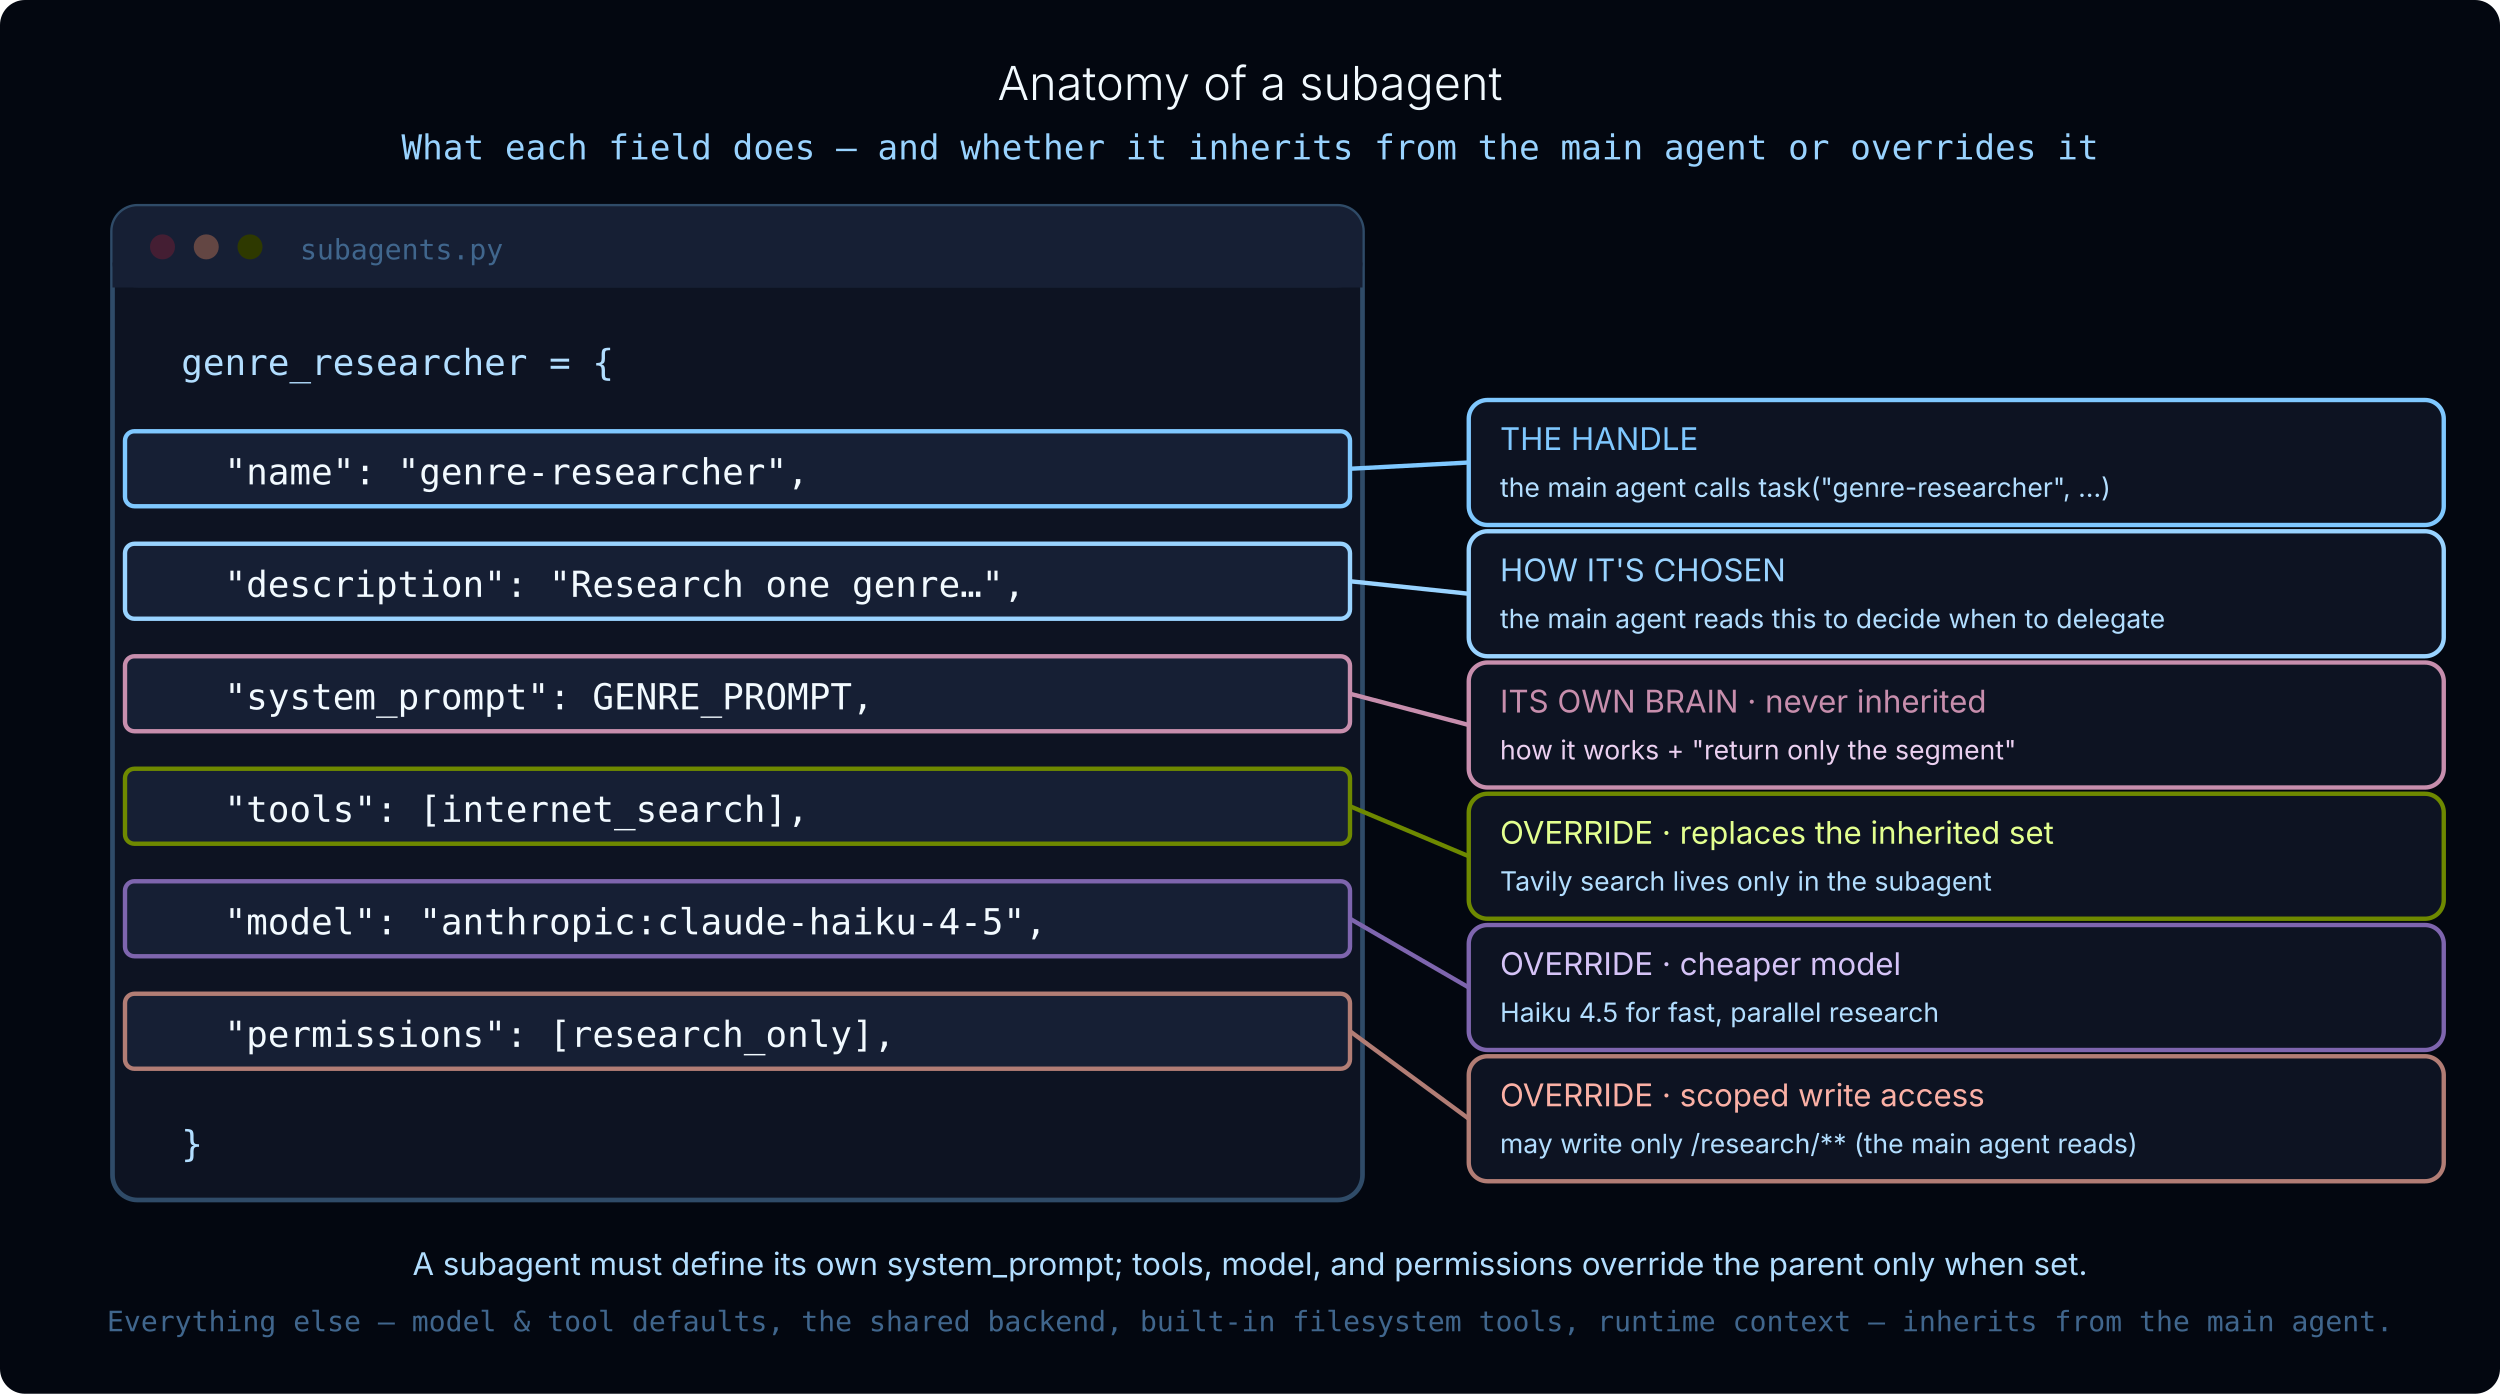
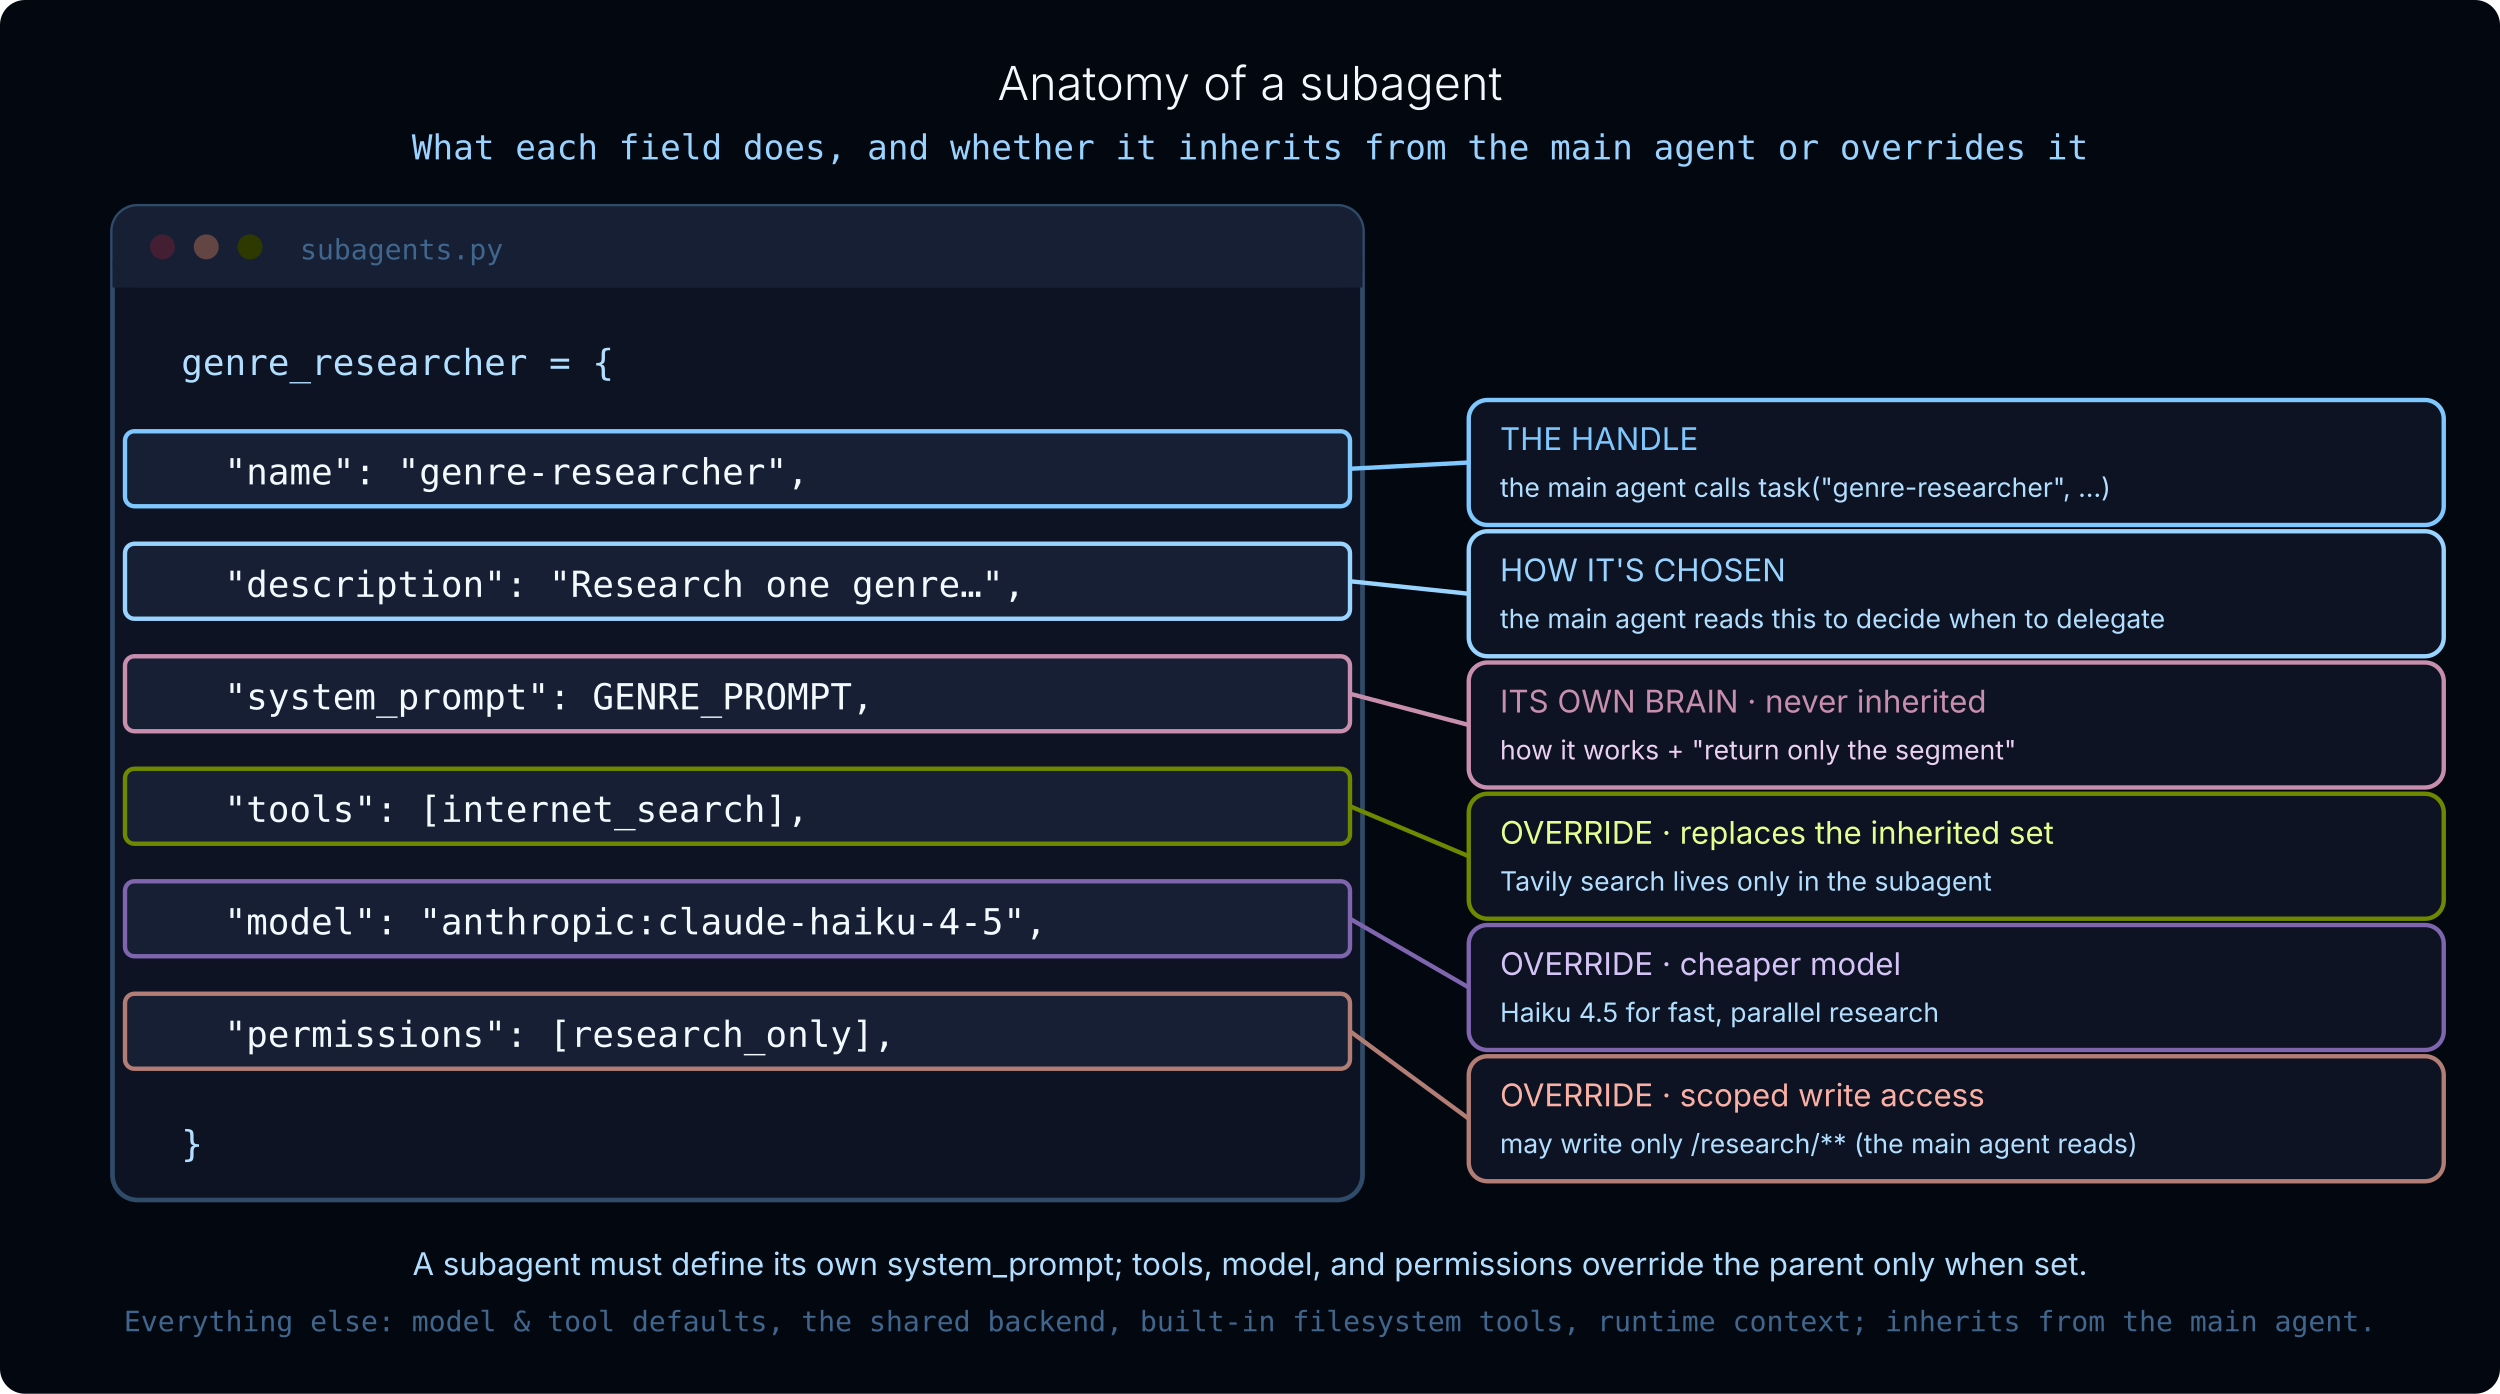
<svg xmlns="http://www.w3.org/2000/svg" width="800" height="446" font-family="'Inter', -apple-system, BlinkMacSystemFont, 'Segoe UI', sans-serif">
  <rect width="800" height="446" fill="#030710" rx="8" />
  <text x="400" y="32" text-anchor="middle" font-size="15" font-weight="300" fill="#F2FAFF">Anatomy of a subagent</text>
-   <text x="400" y="51" text-anchor="middle" font-size="11" fill="#99D3FF" font-family="'IBM Plex Mono', ui-monospace, SFMono-Regular, Menlo, Consolas, monospace">What each field does — and whether it inherits from the main agent or overrides it</text>
+   <text x="400" y="51" text-anchor="middle" font-size="11" fill="#99D3FF" font-family="'IBM Plex Mono', ui-monospace, SFMono-Regular, Menlo, Consolas, monospace">What each field does, and whether it inherits from the main agent or overrides it</text>
  <rect x="36" y="66" width="400" height="318" rx="8" fill="#0D1322" stroke="#2F4B68" stroke-width="1.5" />
  <rect x="36" y="66" width="400" height="26" rx="8" fill="#161F34" />
  <rect x="36" y="84" width="400" height="8" fill="#161F34" />
  <circle cx="52" cy="79" r="4" fill="#441E33" />
  <circle cx="66" cy="79" r="4" fill="#634643" />
  <circle cx="80" cy="79" r="4" fill="#2E3900" />
  <text x="96" y="83" font-size="9" fill="#40668D" font-family="'IBM Plex Mono', ui-monospace, SFMono-Regular, Menlo, Consolas, monospace">subagents.py</text>
  <rect x="40" y="138" width="392" height="24" rx="3" fill="#161F34" stroke="#7FC8FF" stroke-width="1.4" />
  <rect x="40" y="174" width="392" height="24" rx="3" fill="#161F34" stroke="#99D3FF" stroke-width="1.4" />
  <rect x="40" y="210" width="392" height="24" rx="3" fill="#161F34" stroke="#C78EAD" stroke-width="1.4" />
  <rect x="40" y="246" width="392" height="24" rx="3" fill="#161F34" stroke="#6E8900" stroke-width="1.4" />
  <rect x="40" y="282" width="392" height="24" rx="3" fill="#161F34" stroke="#7E65AE" stroke-width="1.4" />
  <rect x="40" y="318" width="392" height="24" rx="3" fill="#161F34" stroke="#B27D75" stroke-width="1.4" />
  <g font-family="'IBM Plex Mono', ui-monospace, SFMono-Regular, Menlo, Consolas, monospace" font-size="11.5" xml:space="preserve">
    <text x="58" y="120" fill="#B2DEFF">genre_researcher = {</text>
    <text x="58" y="155" fill="#F2FAFF">  "name": "genre-researcher",</text>
    <text x="58" y="191" fill="#F2FAFF">  "description": "Research one genre…",</text>
    <text x="58" y="227" fill="#F2FAFF">  "system_prompt": GENRE_PROMPT,</text>
    <text x="58" y="263" fill="#F2FAFF">  "tools": [internet_search],</text>
    <text x="58" y="299" fill="#F2FAFF">  "model": "anthropic:claude-haiku-4-5",</text>
    <text x="58" y="335" fill="#F2FAFF">  "permissions": [research_only],</text>
    <text x="58" y="370" fill="#B2DEFF">}</text>
  </g>
  <line x1="432" y1="150" x2="470" y2="148" stroke="#7FC8FF" stroke-width="1.4" />
  <rect x="470" y="128" width="312" height="40" rx="6" fill="#0D1322" stroke="#7FC8FF" stroke-width="1.4" />
  <text x="480" y="144" font-size="10" fill="#7FC8FF">THE HANDLE</text>
  <text x="480" y="159" font-size="8.5" fill="#B2DEFF">the main agent calls task("genre-researcher", …)</text>
  <line x1="432" y1="186" x2="470" y2="190" stroke="#99D3FF" stroke-width="1.4" />
  <rect x="470" y="170" width="312" height="40" rx="6" fill="#0D1322" stroke="#99D3FF" stroke-width="1.4" />
  <text x="480" y="186" font-size="10" fill="#99D3FF">HOW IT'S CHOSEN</text>
  <text x="480" y="201" font-size="8.5" fill="#B2DEFF">the main agent reads this to decide when to delegate</text>
  <line x1="432" y1="222" x2="470" y2="232" stroke="#C78EAD" stroke-width="1.4" />
  <rect x="470" y="212" width="312" height="40" rx="6" fill="#0D1322" stroke="#C78EAD" stroke-width="1.4" />
  <text x="480" y="228" font-size="10" fill="#C78EAD">ITS OWN BRAIN · never inherited</text>
  <text x="480" y="243" font-size="8.5" fill="#EBD0F0">how it works + "return only the segment"</text>
  <line x1="432" y1="258" x2="470" y2="274" stroke="#6E8900" stroke-width="1.4" />
  <rect x="470" y="254" width="312" height="40" rx="6" fill="#0D1322" stroke="#6E8900" stroke-width="1.4" />
  <text x="480" y="270" font-size="10" fill="#E3FF8F">OVERRIDE · replaces the inherited set</text>
  <text x="480" y="285" font-size="8.5" fill="#B2DEFF">Tavily search lives only in the subagent</text>
  <line x1="432" y1="294" x2="470" y2="316" stroke="#7E65AE" stroke-width="1.4" />
  <rect x="470" y="296" width="312" height="40" rx="6" fill="#0D1322" stroke="#7E65AE" stroke-width="1.4" />
  <text x="480" y="312" font-size="10" fill="#D5C3F7">OVERRIDE · cheaper model</text>
  <text x="480" y="327" font-size="8.5" fill="#B2DEFF">Haiku 4.5 for fast, parallel research</text>
  <line x1="432" y1="330" x2="470" y2="358" stroke="#B27D75" stroke-width="1.4" />
  <rect x="470" y="338" width="312" height="40" rx="6" fill="#0D1322" stroke="#B27D75" stroke-width="1.4" />
  <text x="480" y="354" font-size="10" fill="#FBB0A5">OVERRIDE · scoped write access</text>
  <text x="480" y="369" font-size="8.5" fill="#B2DEFF">may write only /research/** (the main agent reads)</text>
  <text x="400" y="408" text-anchor="middle" font-size="10" fill="#B2DEFF">A subagent must define its own system_prompt; tools, model, and permissions override the parent only when set.</text>
-   <text x="400" y="426" text-anchor="middle" font-size="9" fill="#40668D" font-family="'IBM Plex Mono', ui-monospace, SFMono-Regular, Menlo, Consolas, monospace">Everything else — model &amp; tool defaults, the shared backend, built-in filesystem tools, runtime context — inherits from the main agent.</text>
+   <text x="400" y="426" text-anchor="middle" font-size="9" fill="#40668D" font-family="'IBM Plex Mono', ui-monospace, SFMono-Regular, Menlo, Consolas, monospace">Everything else: model &amp; tool defaults, the shared backend, built-in filesystem tools, runtime context; inherits from the main agent.</text>
</svg>
